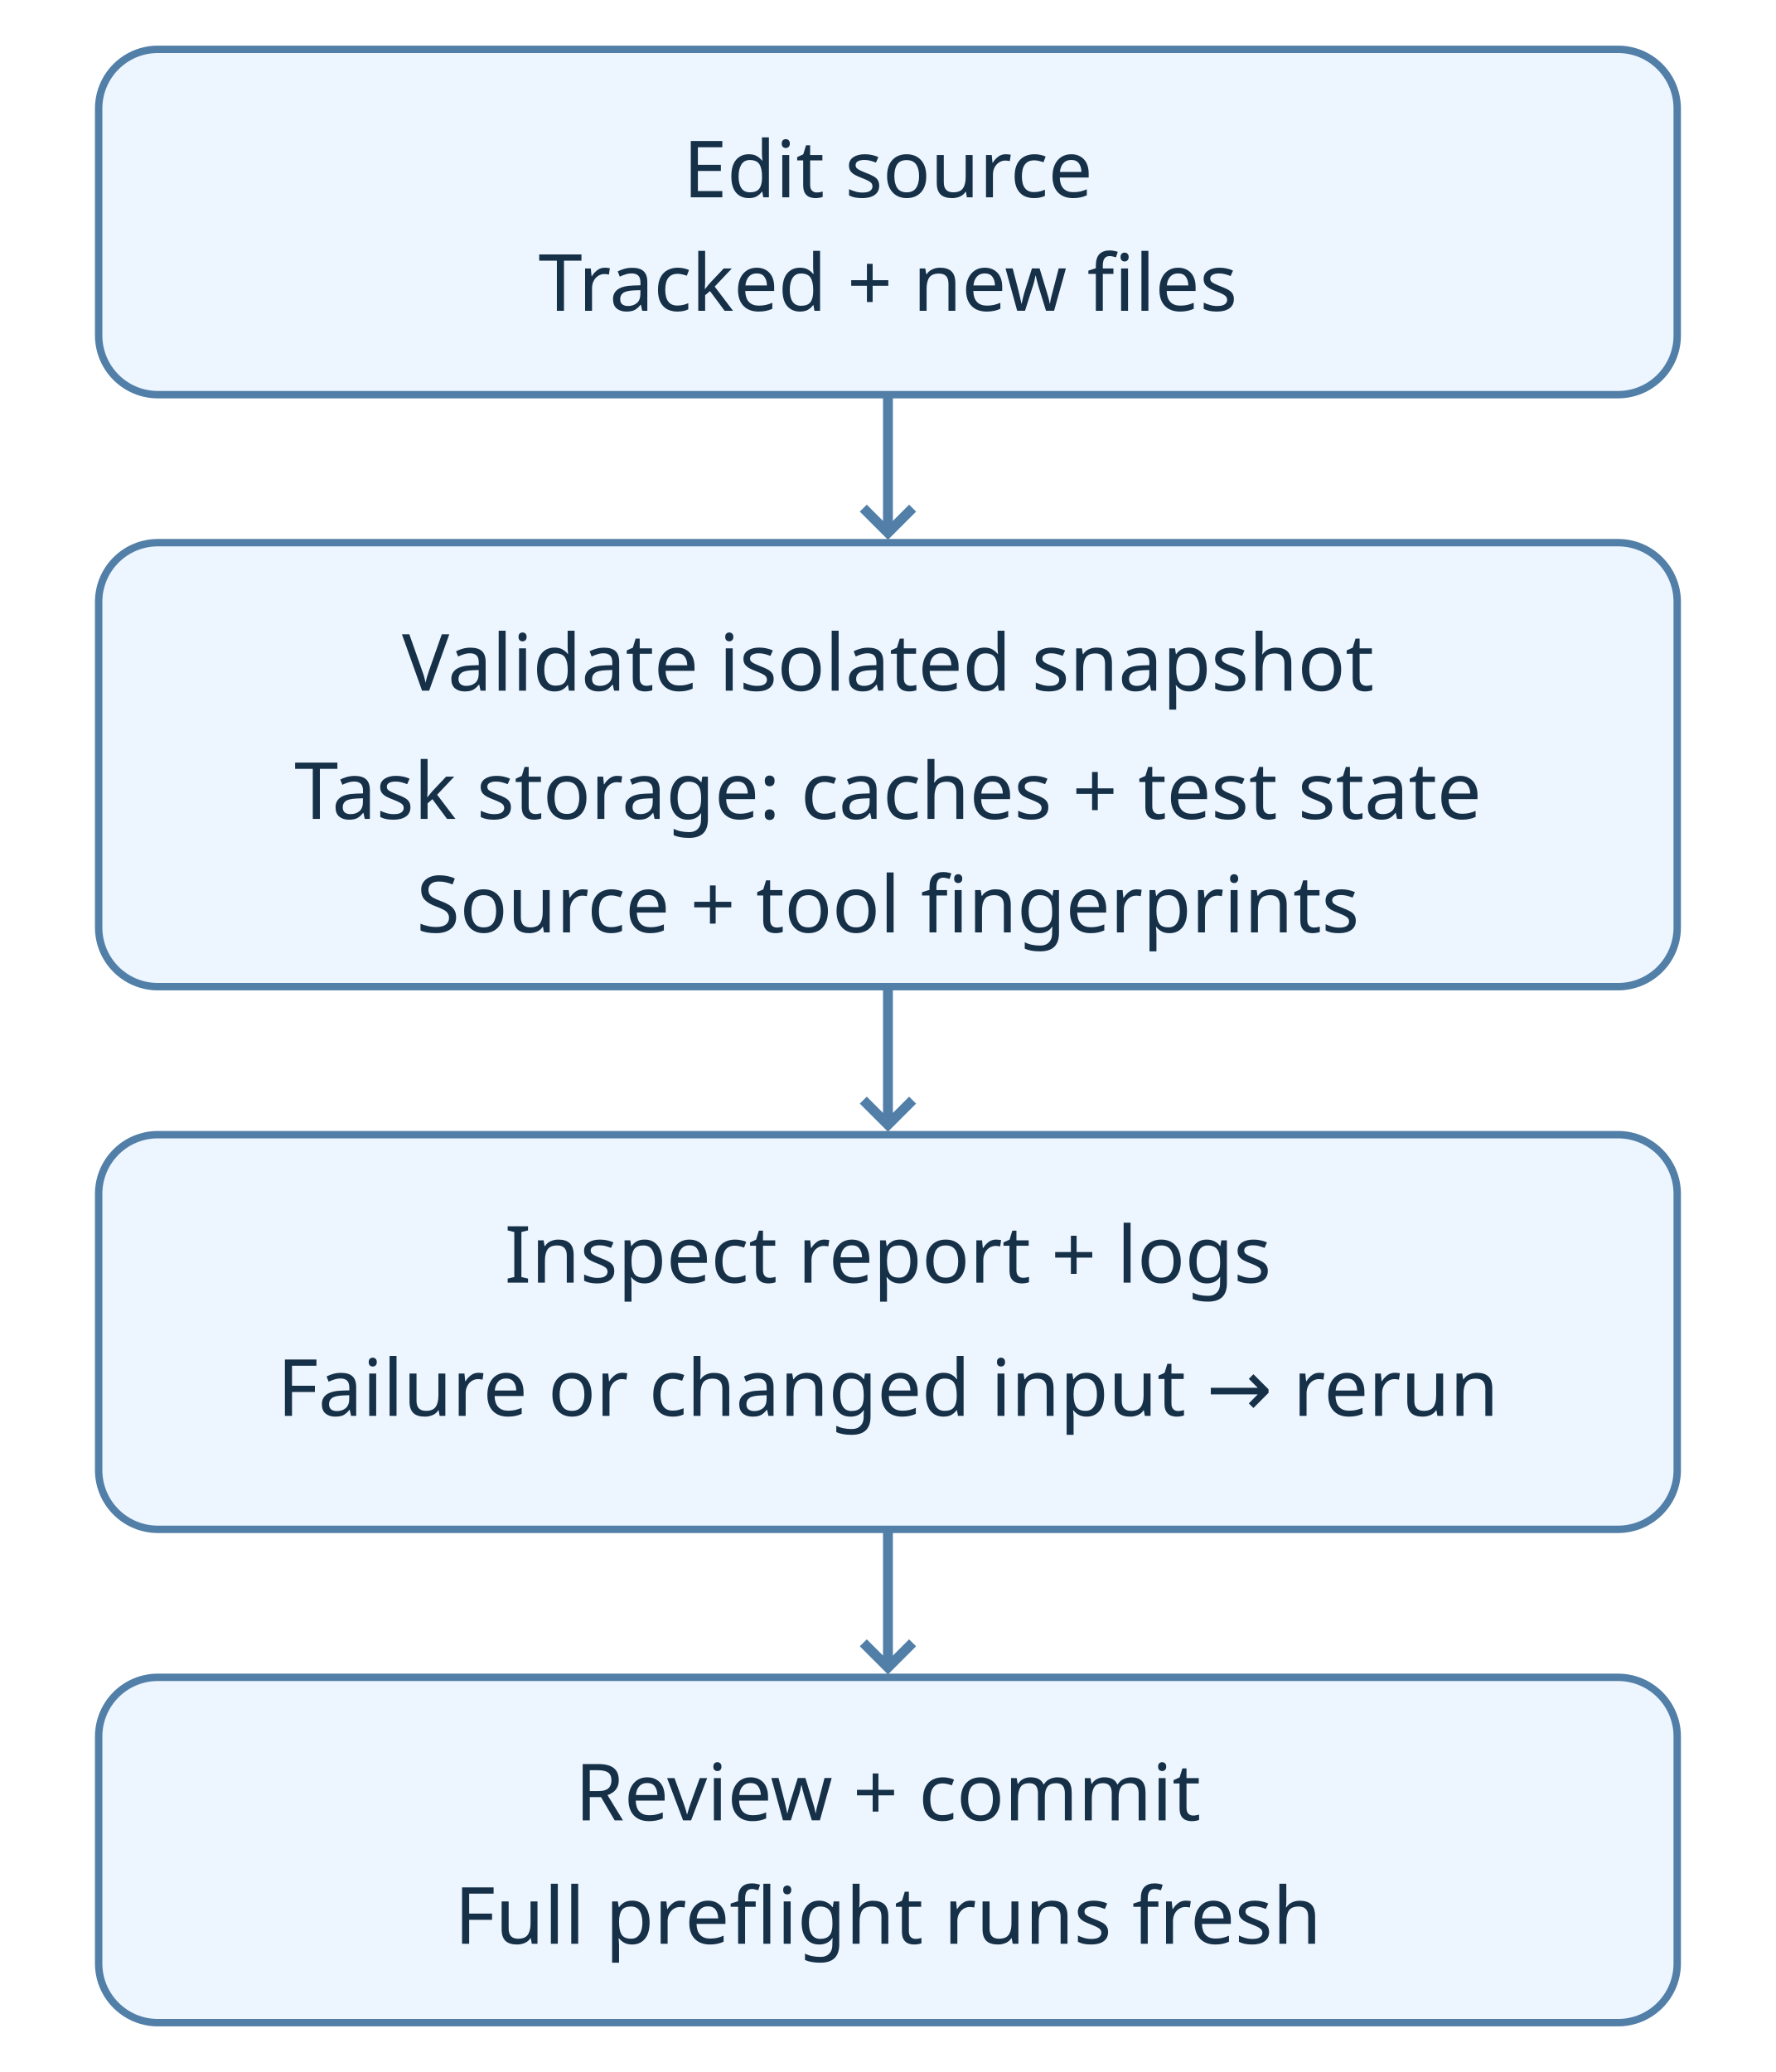
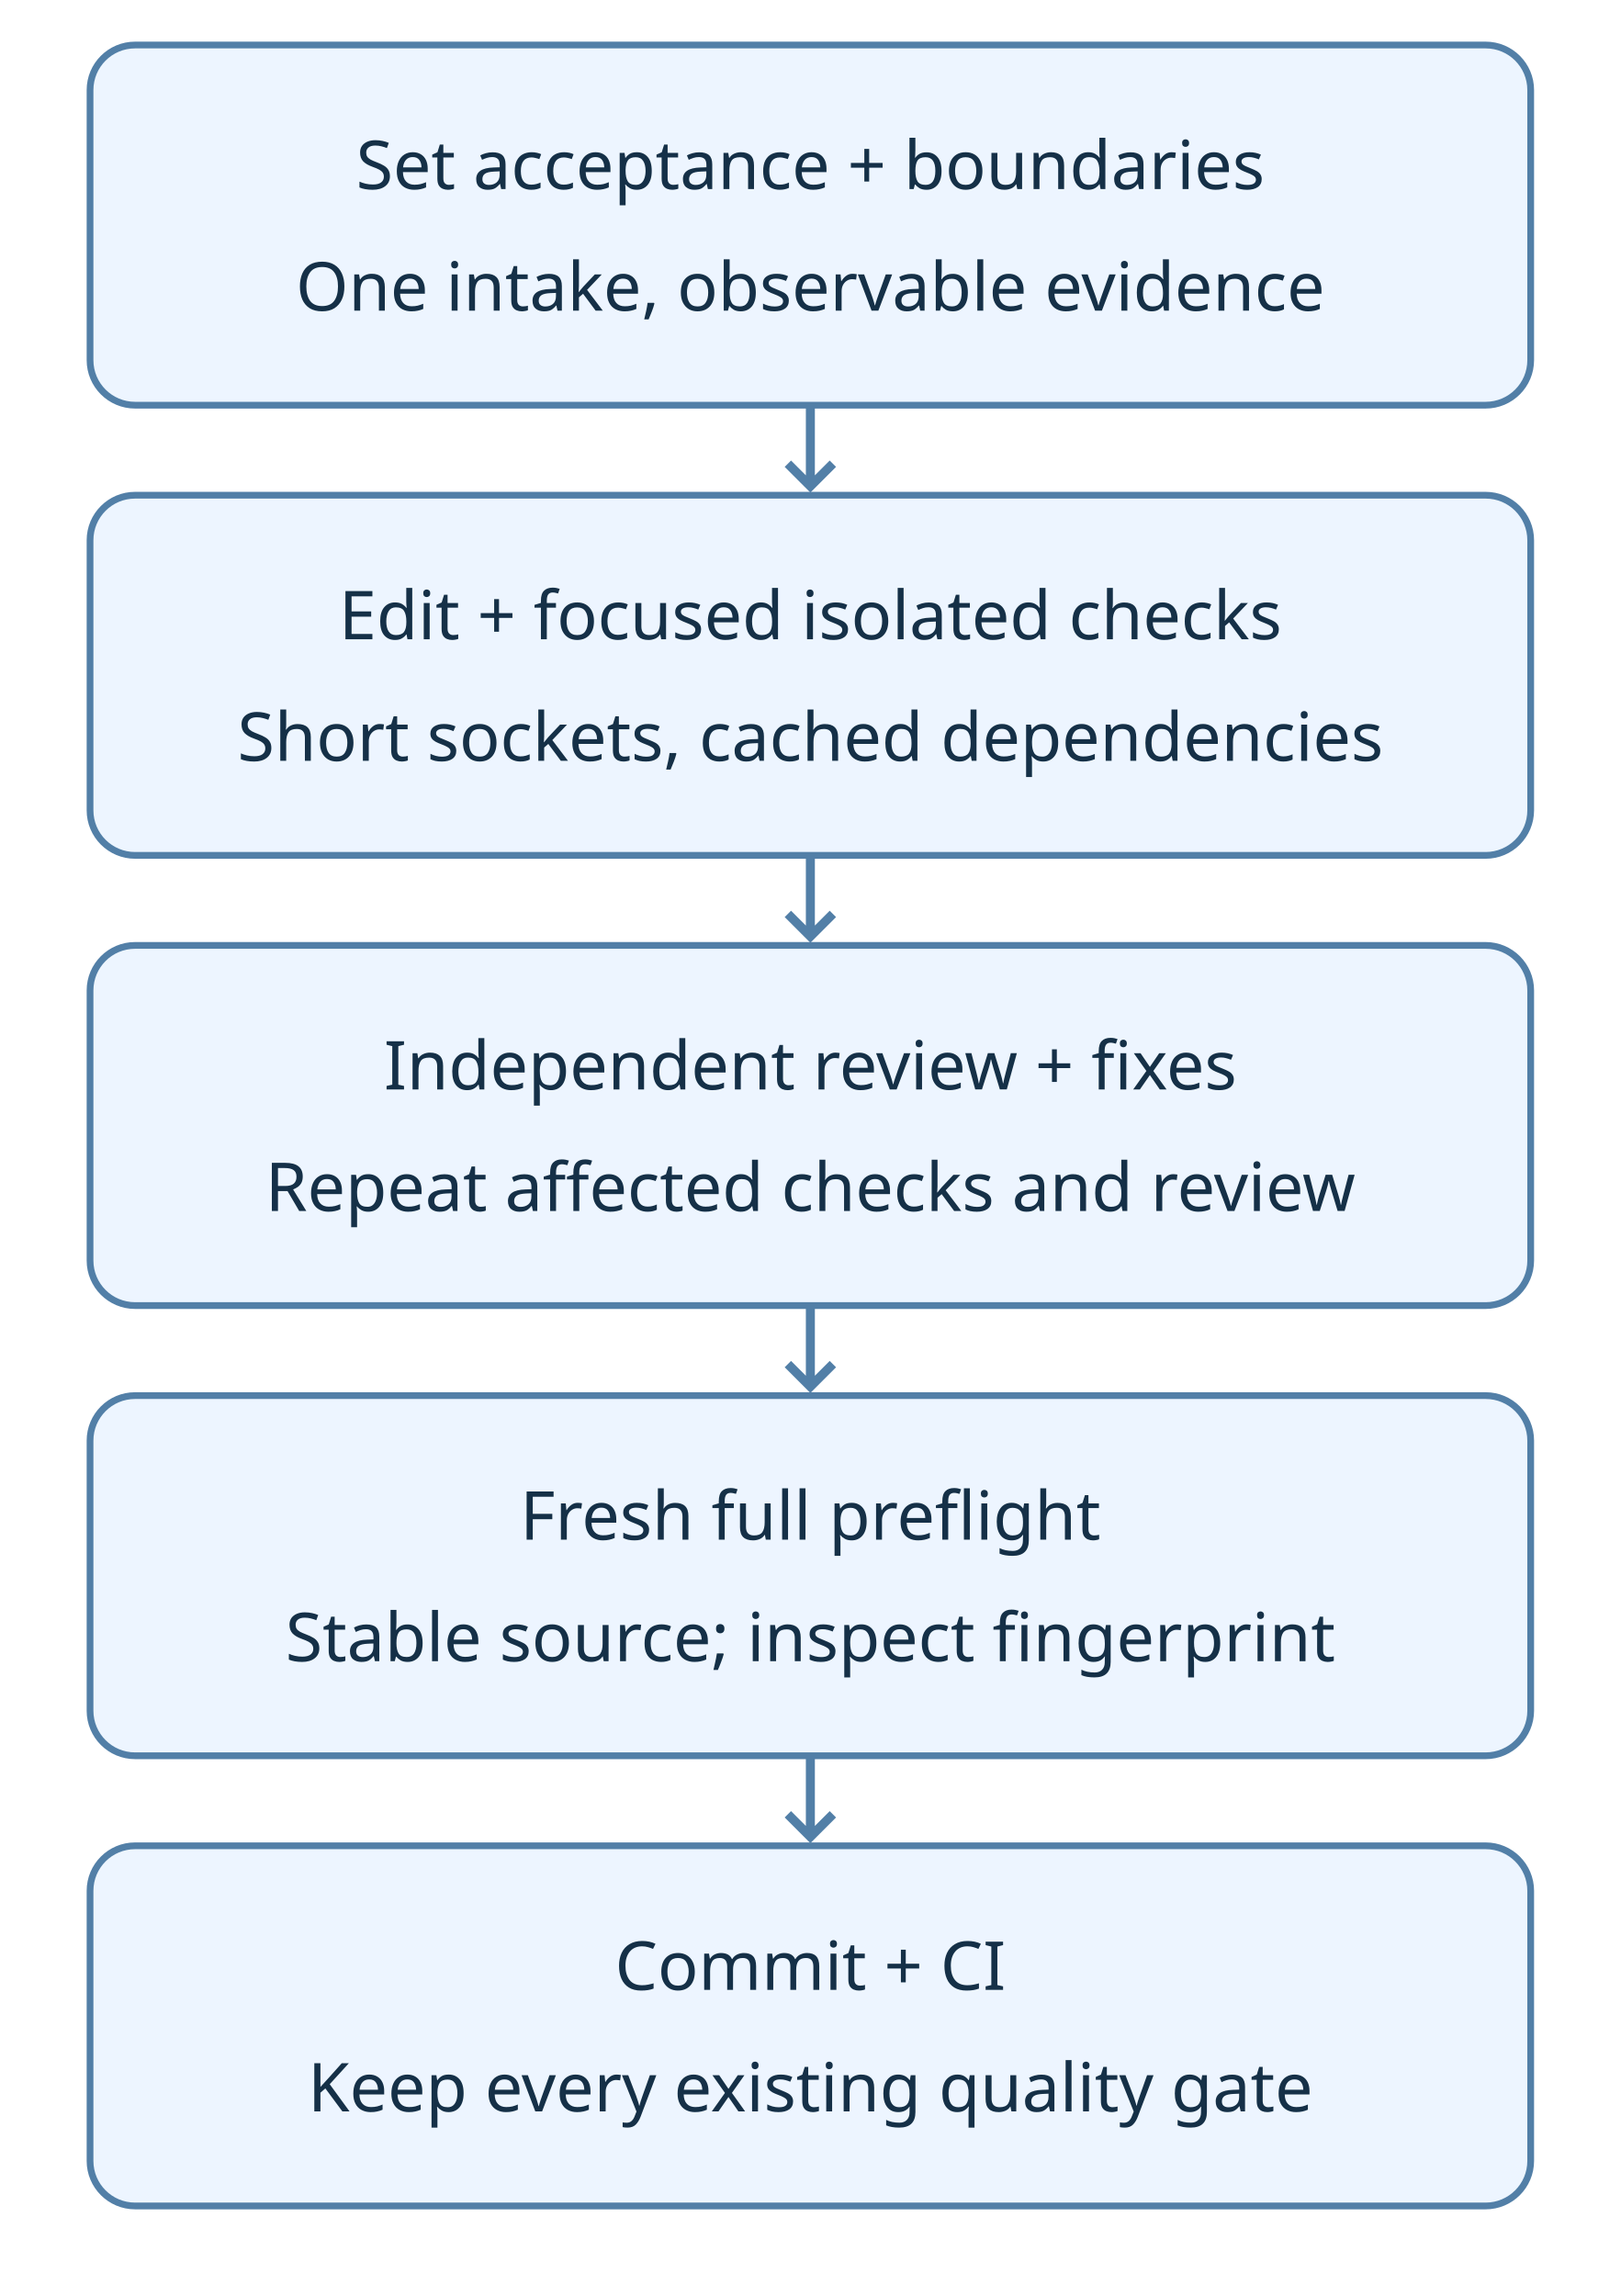
- <svg xmlns="http://www.w3.org/2000/svg" width="360" height="420" viewBox="0 0 360 420" role="img" aria-labelledby="title desc">
-   <style>text{font:16px system-ui,sans-serif;fill:#153047}.box{fill:#edf5ff;stroke:#527fa7;stroke-width:1.5}.arrow{stroke:#527fa7;stroke-width:2}@media(prefers-color-scheme:dark){text{fill:#e7f0fc}.box{fill:#172c42;stroke:#87b9e6}.arrow{stroke:#87b9e6}}</style>
-   <rect class="box" x="20" y="10" width="320" height="70" rx="12" />
-   <text x="180" y="40" text-anchor="middle">Edit source</text>
-   <text x="180" y="63" text-anchor="middle">Tracked + new files</text>
-   <path class="arrow" d="M180 80v28m-5-5 5 5 5-5" fill="none" />
-   <rect class="box" x="20" y="110" width="320" height="90" rx="12" />
-   <text x="180" y="140" text-anchor="middle">Validate isolated snapshot</text>
-   <text x="180" y="166" text-anchor="middle">Task storage: caches + test state</text>
-   <text x="180" y="189" text-anchor="middle">Source + tool fingerprints</text>
-   <path class="arrow" d="M180 200v28m-5-5 5 5 5-5" fill="none" />
-   <rect class="box" x="20" y="230" width="320" height="80" rx="12" />
-   <text x="180" y="260" text-anchor="middle">Inspect report + logs</text>
-   <text x="180" y="287" text-anchor="middle">Failure or changed input → rerun</text>
-   <path class="arrow" d="M180 310v28m-5-5 5 5 5-5" fill="none" />
-   <rect class="box" x="20" y="340" width="320" height="70" rx="12" />
-   <text x="180" y="369" text-anchor="middle">Review + commit</text>
-   <text x="180" y="394" text-anchor="middle">Full preflight runs fresh</text>
+ <svg xmlns="http://www.w3.org/2000/svg" class="orbit-dev-checks" viewBox="0 0 360 510" role="img" aria-labelledby="checks-title checks-desc">
+   <style>.orbit-dev-checks text{font:15px system-ui,sans-serif;fill:#153047;text-anchor:middle}.orbit-dev-checks .box{fill:#edf5ff;stroke:#527fa7;stroke-width:1.5}.orbit-dev-checks .arrow{stroke:#527fa7;stroke-width:2}@media(prefers-color-scheme:dark){.orbit-dev-checks text{fill:#e7f0fc}.orbit-dev-checks .box{fill:#172c42;stroke:#87b9e6}.orbit-dev-checks .arrow{stroke:#87b9e6}}</style>
+   <rect class="box" x="20" y="10" width="320" height="80" rx="10" />
+   <text x="180" y="42">Set acceptance + boundaries</text>
+   <text x="180" y="69">One intake, observable evidence</text>
+   <path class="arrow" d="M180 90v18m-5-5 5 5 5-5" fill="none" />
+   <rect class="box" x="20" y="110" width="320" height="80" rx="10" />
+   <text x="180" y="142">Edit + focused isolated checks</text>
+   <text x="180" y="169">Short sockets, cached dependencies</text>
+   <path class="arrow" d="M180 190v18m-5-5 5 5 5-5" fill="none" />
+   <rect class="box" x="20" y="210" width="320" height="80" rx="10" />
+   <text x="180" y="242">Independent review + fixes</text>
+   <text x="180" y="269">Repeat affected checks and review</text>
+   <path class="arrow" d="M180 290v18m-5-5 5 5 5-5" fill="none" />
+   <rect class="box" x="20" y="310" width="320" height="80" rx="10" />
+   <text x="180" y="342">Fresh full preflight</text>
+   <text x="180" y="369">Stable source; inspect fingerprint</text>
+   <path class="arrow" d="M180 390v18m-5-5 5 5 5-5" fill="none" />
+   <rect class="box" x="20" y="410" width="320" height="80" rx="10" />
+   <text x="180" y="442">Commit + CI</text>
+   <text x="180" y="469">Keep every existing quality gate</text>
</svg>
